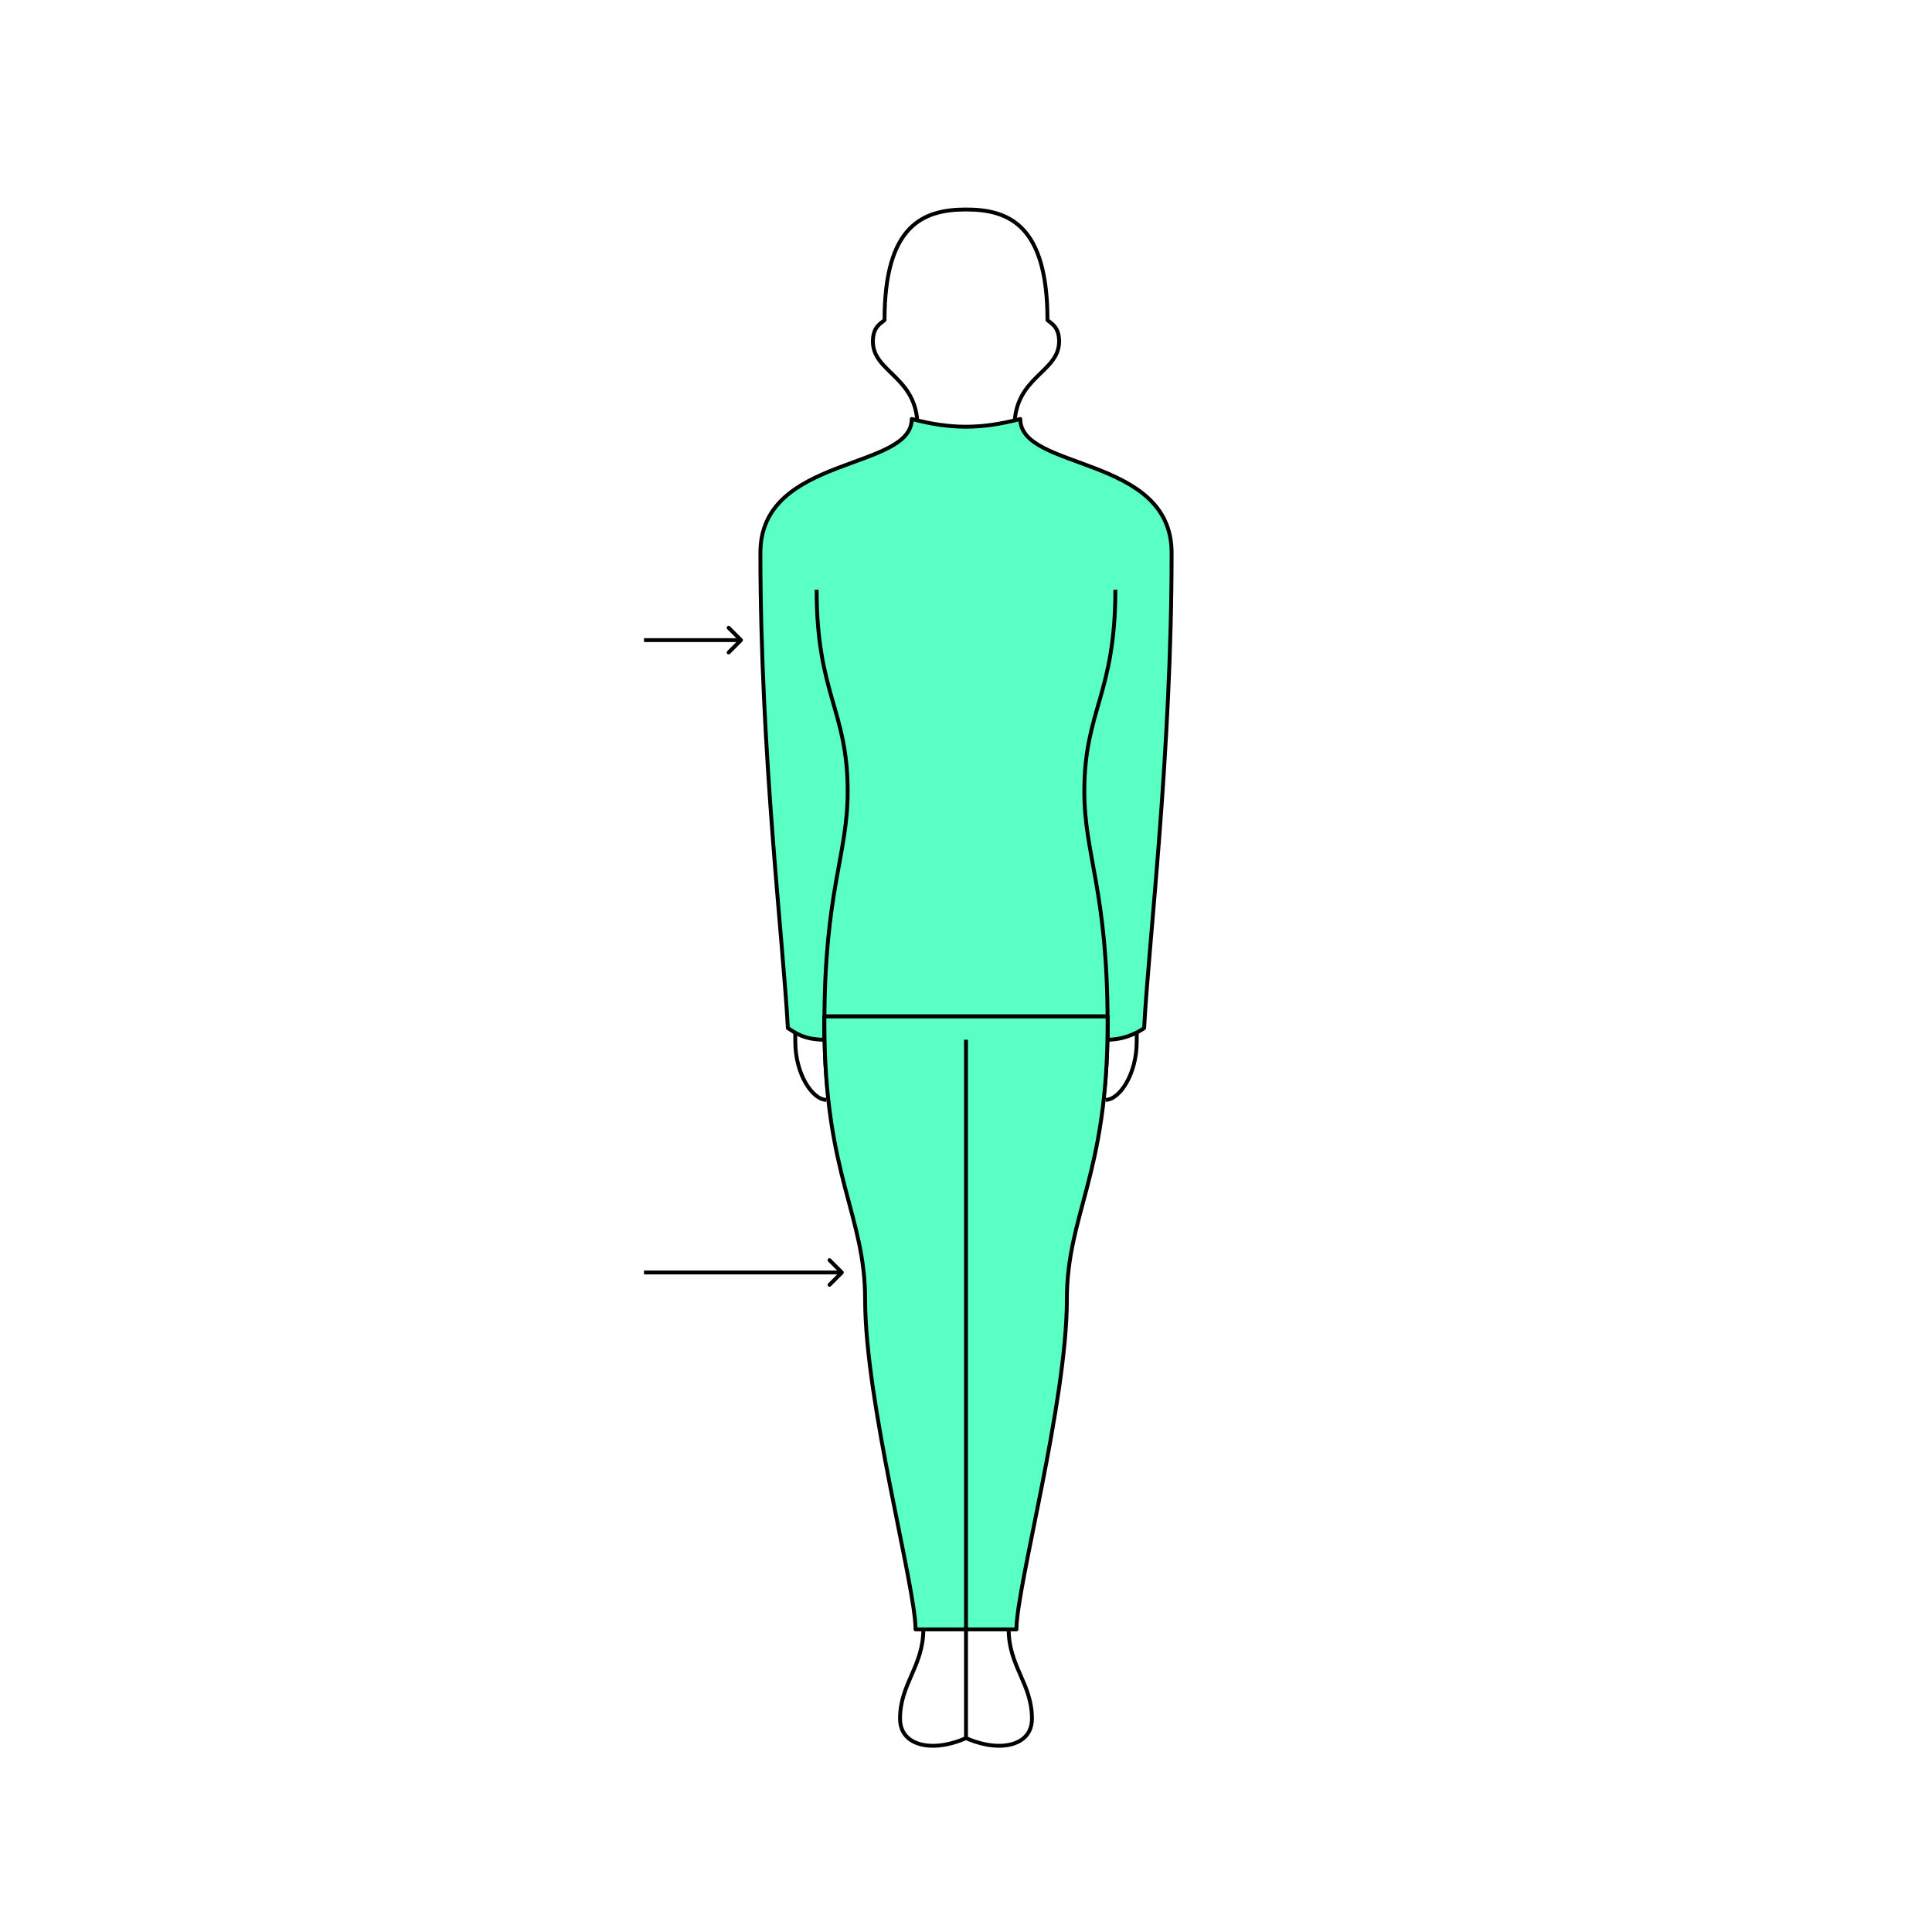
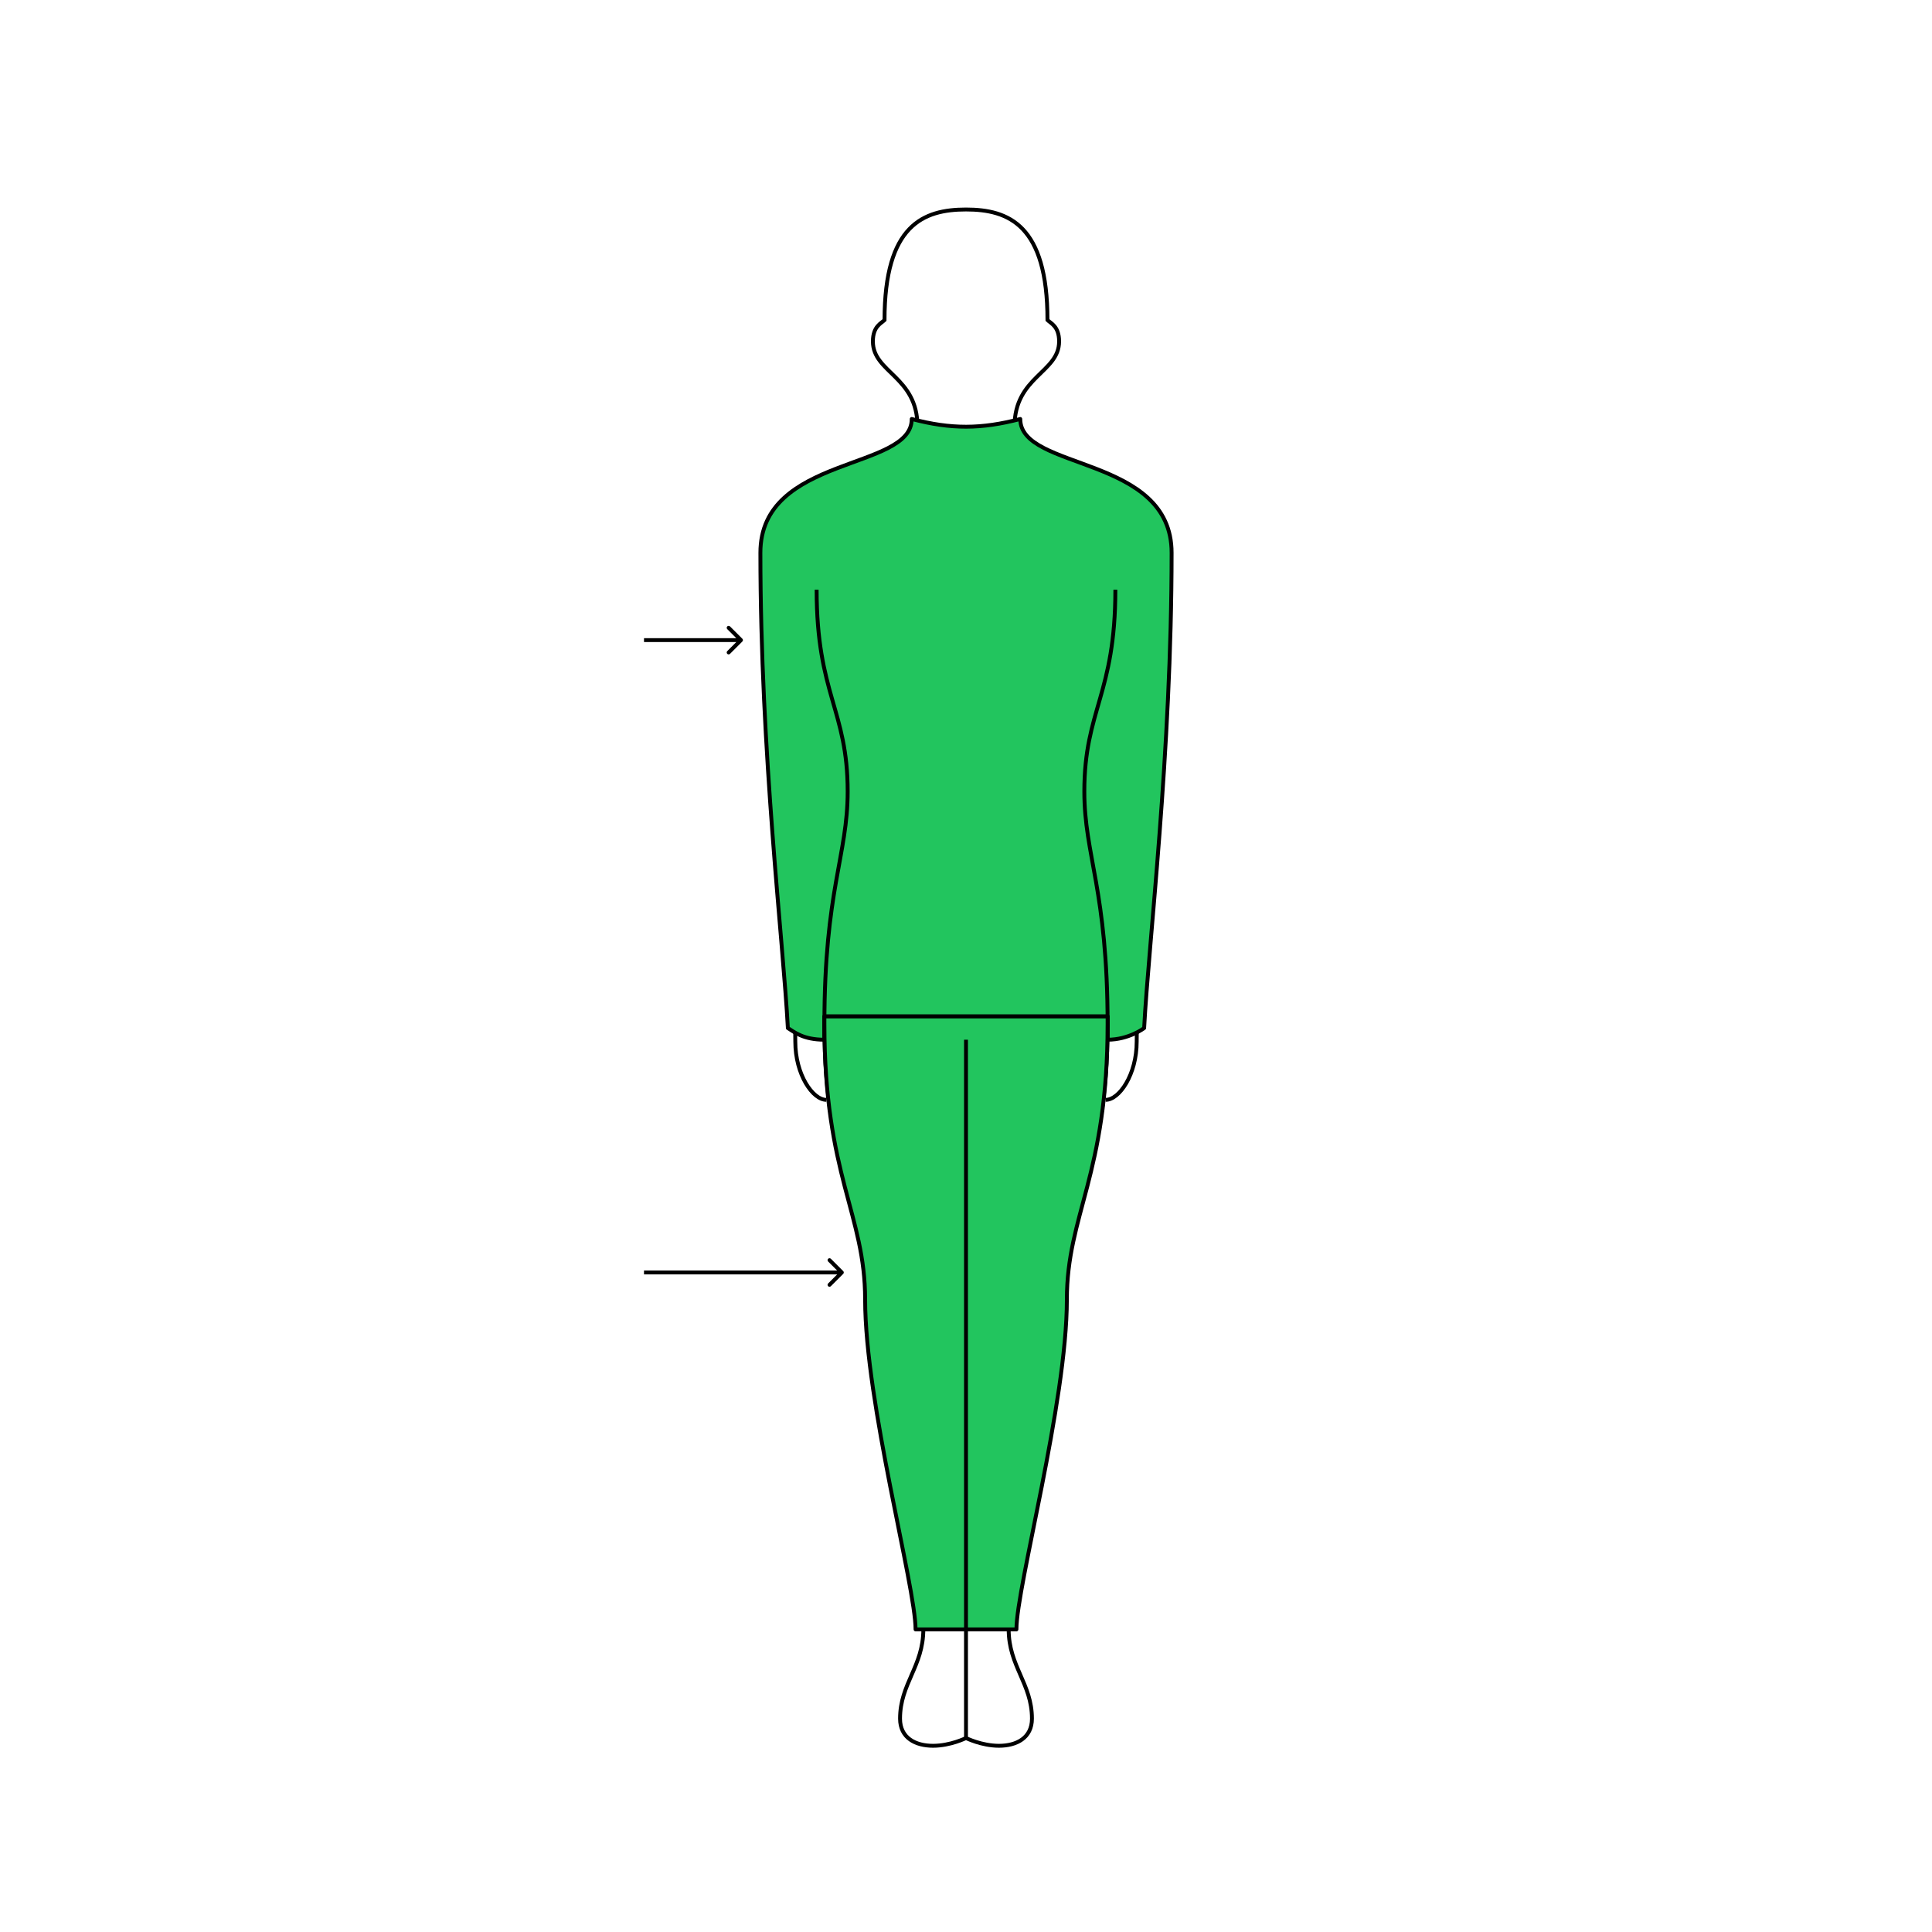
<svg xmlns="http://www.w3.org/2000/svg" width="498" height="498" viewBox="0 0 498 498" fill="none">
-   <path d="M249 54C260 54 270 58 270 82.5C270.833 83.333 273 84.1 273 88C273 96.1 261.5 97 261.5 110C261.5 123 300 119 300 143.5C300 199 293 251.278 293 268.5C293 277 288.5 283.5 285 283.5" stroke="black" />
-   <path d="M249 54C238 54 228 58 228 82.5C227.167 83.333 225 84.1 225 88C225 96.1 236.5 97 236.5 110C236.5 123 198 119 198 143.5C198 199 205 251.278 205 268.5C205 277 209.5 283.5 213 283.5" stroke="black" />
-   <path d="M302 142.489C302 117.266 262.99 121.384 262.99 108C252.93 110.623 245.245 110.691 235.01 108C235.01 121.384 196 117.266 196 142.489C196 194.061 201.927 242.932 203.081 265C204.721 266 207 268 212.5 268V262H285.5V268C291 268 294.919 265 294.919 265C296.073 242.932 302 194.061 302 142.489Z" fill="#59FFC3" stroke="black" stroke-linejoin="round" />
-   <path d="M287.5 152C287.5 179 279.5 183 279.5 204C279.5 220.5 285.5 229.5 285.5 264C285.5 303 274 313 274 335C274 361.5 260 409 260 420C260 429.5 266 434 266 443C266 448 262 450 257.5 450C253 450 249 448 249 448" stroke="black" />
-   <path d="M210.5 152C210.5 179 218.5 183 218.5 204C218.5 220.5 212.5 229.5 212.5 264C212.5 303 224 313 224 335C224 361.5 238 409 238 420C238 429.5 232 434 232 443C232 448 236 450 240.5 450C245 450 249 448 249 448" stroke="black" />
-   <path d="M275 335C275 313 285.5 303 285.5 264V262H212.5V264C212.5 303 223 313 223 335C223 361.5 236 409 236 420H262C262 409 275 361.5 275 335Z" fill="#59FFC3" stroke="black" stroke-linejoin="round" />
-   <path d="M249 268V448" stroke="black" />
-   <path d="M191.354 165.354C191.549 165.158 191.549 164.842 191.354 164.646L188.172 161.464C187.976 161.269 187.66 161.269 187.464 161.464C187.269 161.66 187.269 161.976 187.464 162.172L190.293 165L187.464 167.828C187.269 168.024 187.269 168.34 187.464 168.536C187.66 168.731 187.976 168.731 188.172 168.536L191.354 165.354ZM166 165.5L191 165.5L191 164.5L166 164.5L166 165.5Z" fill="black" />
-   <path d="M217.354 328.354C217.549 328.158 217.549 327.842 217.354 327.646L214.172 324.464C213.976 324.269 213.66 324.269 213.464 324.464C213.269 324.66 213.269 324.976 213.464 325.172L216.293 328L213.464 330.828C213.269 331.024 213.269 331.34 213.464 331.536C213.66 331.731 213.976 331.731 214.172 331.536L217.354 328.354ZM166 328.5L217 328.5L217 327.5L166 327.5L166 328.5Z" fill="black" />
+   <path d="M249 54C260 54 270 58 270 82.5C270.833 83.333 273 84.1 273 88C273 96.1 261.5 97 261.5 110C261.5 123 300 119 300 143.5C300 199 293 251.278 293 268.5C293 277 288.5 283.5 285 283.5" stroke="currentColor" />
+   <path d="M249 54C238 54 228 58 228 82.5C227.167 83.333 225 84.1 225 88C225 96.1 236.5 97 236.5 110C236.5 123 198 119 198 143.5C198 199 205 251.278 205 268.5C205 277 209.5 283.5 213 283.5" stroke="currentColor" />
+   <path d="M302 142.489C302 117.266 262.99 121.384 262.99 108C252.93 110.623 245.245 110.691 235.01 108C235.01 121.384 196 117.266 196 142.489C196 194.061 201.927 242.932 203.081 265C204.721 266 207 268 212.5 268V262H285.5V268C291 268 294.919 265 294.919 265C296.073 242.932 302 194.061 302 142.489Z" fill="#22c55e" stroke="currentColor" stroke-linejoin="round" />
+   <path d="M287.5 152C287.5 179 279.5 183 279.5 204C279.5 220.5 285.5 229.5 285.5 264C285.5 303 274 313 274 335C274 361.5 260 409 260 420C260 429.5 266 434 266 443C266 448 262 450 257.5 450C253 450 249 448 249 448" stroke="currentColor" />
+   <path d="M210.5 152C210.5 179 218.5 183 218.5 204C218.5 220.5 212.5 229.5 212.5 264C212.5 303 224 313 224 335C224 361.5 238 409 238 420C238 429.5 232 434 232 443C232 448 236 450 240.5 450C245 450 249 448 249 448" stroke="currentColor" />
+   <path d="M275 335C275 313 285.5 303 285.5 264V262H212.5V264C212.5 303 223 313 223 335C223 361.5 236 409 236 420H262C262 409 275 361.5 275 335Z" fill="#22c55e" stroke="currentColor" stroke-linejoin="round" />
+   <path d="M249 268V448" stroke="currentColor" />
+   <path d="M191.354 165.354C191.549 165.158 191.549 164.842 191.354 164.646L188.172 161.464C187.976 161.269 187.66 161.269 187.464 161.464C187.269 161.66 187.269 161.976 187.464 162.172L190.293 165L187.464 167.828C187.269 168.024 187.269 168.34 187.464 168.536C187.66 168.731 187.976 168.731 188.172 168.536L191.354 165.354ZM166 165.5L191 165.5L191 164.5L166 164.5L166 165.5Z" fill="currentColor" />
+   <path d="M217.354 328.354C217.549 328.158 217.549 327.842 217.354 327.646L214.172 324.464C213.976 324.269 213.66 324.269 213.464 324.464C213.269 324.66 213.269 324.976 213.464 325.172L216.293 328L213.464 330.828C213.269 331.024 213.269 331.34 213.464 331.536C213.66 331.731 213.976 331.731 214.172 331.536L217.354 328.354ZM166 328.5L217 328.5L217 327.5L166 327.5L166 328.5Z" fill="currentColor" />
</svg>
